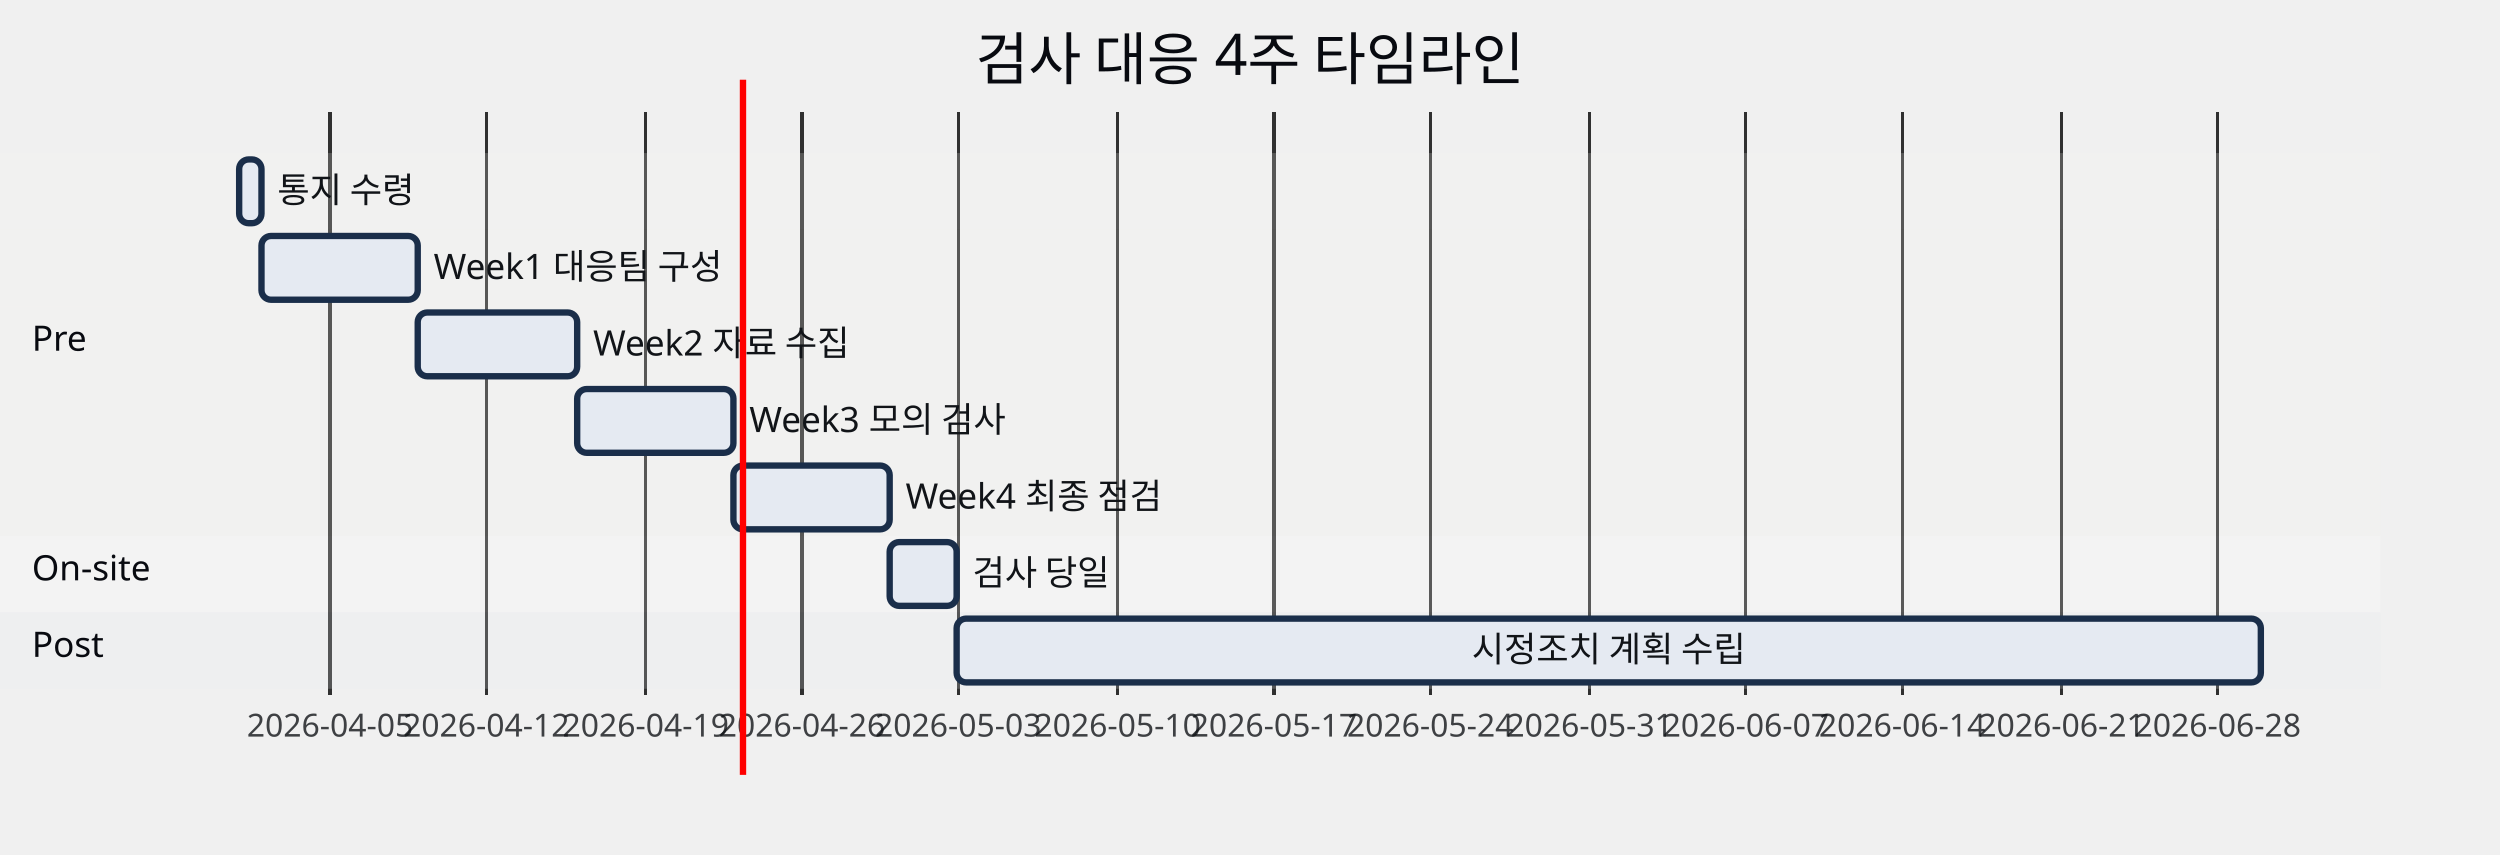
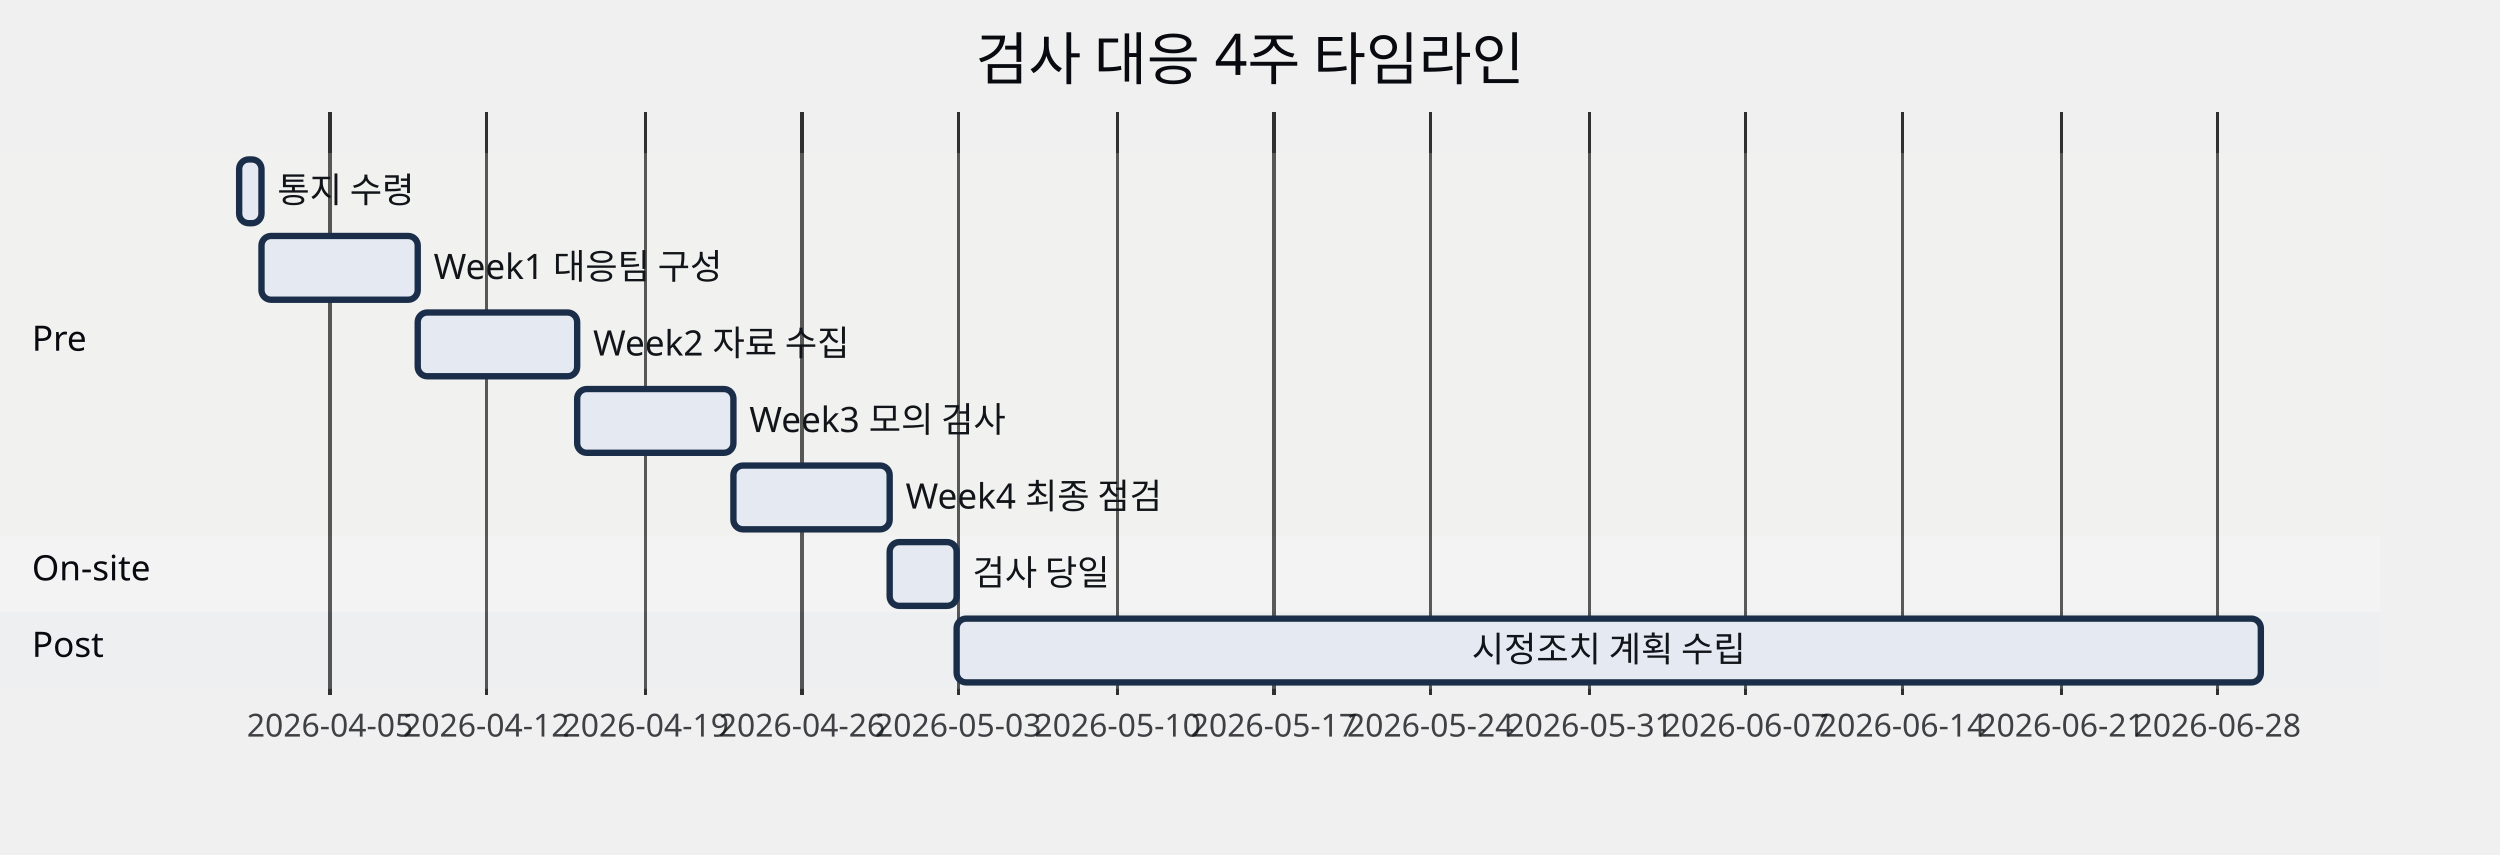
<svg xmlns="http://www.w3.org/2000/svg" id="my-svg" width="100%" viewBox="0 0 784 268" style="max-width: 784px; background-color: transparent;" role="graphics-document document" aria-roledescription="gantt">
  <style>#my-svg{font-family:'Pretendard Variable',Pretendard,'Malgun Gothic',sans-serif;font-size:14px;fill:#111418;}@keyframes edge-animation-frame{from{stroke-dashoffset:0;}}@keyframes dash{to{stroke-dashoffset:0;}}#my-svg .edge-animation-slow{stroke-dasharray:9,5!important;stroke-dashoffset:900;animation:dash 50s linear infinite;stroke-linecap:round;}#my-svg .edge-animation-fast{stroke-dasharray:9,5!important;stroke-dashoffset:900;animation:dash 20s linear infinite;stroke-linecap:round;}#my-svg .error-icon{fill:#f7f5ef;}#my-svg .error-text{fill:#080a10;stroke:#080a10;}#my-svg .edge-thickness-normal{stroke-width:1px;}#my-svg .edge-thickness-thick{stroke-width:3.5px;}#my-svg .edge-pattern-solid{stroke-dasharray:0;}#my-svg .edge-thickness-invisible{stroke-width:0;fill:none;}#my-svg .edge-pattern-dashed{stroke-dasharray:3;}#my-svg .edge-pattern-dotted{stroke-dasharray:2;}#my-svg .marker{fill:#3a414a;stroke:#3a414a;}#my-svg .marker.cross{stroke:#3a414a;}#my-svg svg{font-family:'Pretendard Variable',Pretendard,'Malgun Gothic',sans-serif;font-size:14px;}#my-svg p{margin:0;}#my-svg .mermaid-main-font{font-family:'Pretendard Variable',Pretendard,'Malgun Gothic',sans-serif;}#my-svg .exclude-range{fill:#eeeeee;}#my-svg .section{stroke:none;opacity:0.2;}#my-svg .section0{fill:#f7f5ef;}#my-svg .section2{fill:#e5eaf2;}#my-svg .section1,#my-svg .section3{fill:white;opacity:0.2;}#my-svg .sectionTitle0{fill:#080a10;}#my-svg .sectionTitle1{fill:#080a10;}#my-svg .sectionTitle2{fill:#080a10;}#my-svg .sectionTitle3{fill:#080a10;}#my-svg .sectionTitle{text-anchor:start;font-family:'Pretendard Variable',Pretendard,'Malgun Gothic',sans-serif;}#my-svg .grid .tick{stroke:lightgrey;opacity:0.8;shape-rendering:crispEdges;}#my-svg .grid .tick text{font-family:'Pretendard Variable',Pretendard,'Malgun Gothic',sans-serif;fill:#111418;}#my-svg .grid path{stroke-width:0;}#my-svg .today{fill:none;stroke:red;stroke-width:2px;}#my-svg .task{stroke-width:2;}#my-svg .taskText{text-anchor:middle;font-family:'Pretendard Variable',Pretendard,'Malgun Gothic',sans-serif;}#my-svg .taskTextOutsideRight{fill:#111418;text-anchor:start;font-family:'Pretendard Variable',Pretendard,'Malgun Gothic',sans-serif;}#my-svg .taskTextOutsideLeft{fill:#111418;text-anchor:end;}#my-svg .task.clickable{cursor:pointer;}#my-svg .taskText.clickable{cursor:pointer;fill:#003163!important;font-weight:bold;}#my-svg .taskTextOutsideLeft.clickable{cursor:pointer;fill:#003163!important;font-weight:bold;}#my-svg .taskTextOutsideRight.clickable{cursor:pointer;fill:#003163!important;font-weight:bold;}#my-svg .taskText0,#my-svg .taskText1,#my-svg .taskText2,#my-svg .taskText3{fill:#111418;}#my-svg .task0,#my-svg .task1,#my-svg .task2,#my-svg .task3{fill:#e5eaf2;stroke:#1a2e4a;}#my-svg .taskTextOutside0,#my-svg .taskTextOutside2{fill:#111418;}#my-svg .taskTextOutside1,#my-svg .taskTextOutside3{fill:#111418;}#my-svg .active0,#my-svg .active1,#my-svg .active2,#my-svg .active3{fill:hsl(216.923, 33.333%, 100%);stroke:#e5eaf2;}#my-svg .activeText0,#my-svg .activeText1,#my-svg .activeText2,#my-svg .activeText3{fill:#111418!important;}#my-svg .done0,#my-svg .done1,#my-svg .done2,#my-svg .done3{stroke:grey;fill:lightgrey;stroke-width:2;}#my-svg .doneText0,#my-svg .doneText1,#my-svg .doneText2,#my-svg .doneText3{fill:#111418!important;}#my-svg .doneText0.taskTextOutsideLeft,#my-svg .doneText0.taskTextOutsideRight,#my-svg .doneText1.taskTextOutsideLeft,#my-svg .doneText1.taskTextOutsideRight,#my-svg .doneText2.taskTextOutsideLeft,#my-svg .doneText2.taskTextOutsideRight,#my-svg .doneText3.taskTextOutsideLeft,#my-svg .doneText3.taskTextOutsideRight{fill:#111418!important;}#my-svg .crit0,#my-svg .crit1,#my-svg .crit2,#my-svg .crit3{stroke:#ff8888;fill:red;stroke-width:2;}#my-svg .activeCrit0,#my-svg .activeCrit1,#my-svg .activeCrit2,#my-svg .activeCrit3{stroke:#ff8888;fill:hsl(216.923, 33.333%, 100%);stroke-width:2;}#my-svg .doneCrit0,#my-svg .doneCrit1,#my-svg .doneCrit2,#my-svg .doneCrit3{stroke:#ff8888;fill:lightgrey;stroke-width:2;cursor:pointer;shape-rendering:crispEdges;}#my-svg .milestone{transform:rotate(45deg) scale(0.8,0.8);}#my-svg .milestoneText{font-style:italic;}#my-svg .doneCritText0,#my-svg .doneCritText1,#my-svg .doneCritText2,#my-svg .doneCritText3{fill:#111418!important;}#my-svg .doneCritText0.taskTextOutsideLeft,#my-svg .doneCritText0.taskTextOutsideRight,#my-svg .doneCritText1.taskTextOutsideLeft,#my-svg .doneCritText1.taskTextOutsideRight,#my-svg .doneCritText2.taskTextOutsideLeft,#my-svg .doneCritText2.taskTextOutsideRight,#my-svg .doneCritText3.taskTextOutsideLeft,#my-svg .doneCritText3.taskTextOutsideRight{fill:#111418!important;}#my-svg .vert{stroke:navy;}#my-svg .vertText{font-size:15px;text-anchor:middle;fill:navy!important;}#my-svg .activeCritText0,#my-svg .activeCritText1,#my-svg .activeCritText2,#my-svg .activeCritText3{fill:#111418!important;}#my-svg .titleText{text-anchor:middle;font-size:18px;fill:#080a10;font-family:'Pretendard Variable',Pretendard,'Malgun Gothic',sans-serif;}#my-svg .node .neo-node{stroke:#1a2e4a;}#my-svg [data-look="neo"].node rect,#my-svg [data-look="neo"].cluster rect,#my-svg [data-look="neo"].node polygon{stroke:url(#my-svg-gradient);filter:drop-shadow( 1px 2px 2px rgba(185,185,185,1));}#my-svg [data-look="neo"].node path{stroke:url(#my-svg-gradient);stroke-width:1px;}#my-svg [data-look="neo"].node .outer-path{filter:drop-shadow( 1px 2px 2px rgba(185,185,185,1));}#my-svg [data-look="neo"].node .neo-line path{stroke:#1a2e4a;filter:none;}#my-svg [data-look="neo"].node circle{stroke:url(#my-svg-gradient);filter:drop-shadow( 1px 2px 2px rgba(185,185,185,1));}#my-svg [data-look="neo"].node circle .state-start{fill:#000000;}#my-svg [data-look="neo"].icon-shape .icon{fill:url(#my-svg-gradient);filter:drop-shadow( 1px 2px 2px rgba(185,185,185,1));}#my-svg [data-look="neo"].icon-shape .icon-neo path{stroke:url(#my-svg-gradient);filter:drop-shadow( 1px 2px 2px rgba(185,185,185,1));}#my-svg :root{--mermaid-font-family:"trebuchet ms",verdana,arial,sans-serif;}</style>
  <g />
  <g class="grid" transform="translate(75, 218)" fill="none" font-size="10" font-family="sans-serif" text-anchor="middle">
    <path class="domain" stroke="currentColor" d="M0.5,-183V0.5H634.5V-183" />
    <g class="tick" opacity="1" transform="translate(28.5,0)">
      <line stroke="currentColor" y2="-183" />
      <text fill="#000" y="3" dy="1em" stroke="none" font-size="10" style="text-anchor: middle;">2026-04-05</text>
    </g>
    <g class="tick" opacity="1" transform="translate(77.5,0)">
      <line stroke="currentColor" y2="-183" />
      <text fill="#000" y="3" dy="1em" stroke="none" font-size="10" style="text-anchor: middle;">2026-04-12</text>
    </g>
    <g class="tick" opacity="1" transform="translate(127.5,0)">
      <line stroke="currentColor" y2="-183" />
      <text fill="#000" y="3" dy="1em" stroke="none" font-size="10" style="text-anchor: middle;">2026-04-19</text>
    </g>
    <g class="tick" opacity="1" transform="translate(176.5,0)">
      <line stroke="currentColor" y2="-183" />
      <text fill="#000" y="3" dy="1em" stroke="none" font-size="10" style="text-anchor: middle;">2026-04-26</text>
    </g>
    <g class="tick" opacity="1" transform="translate(225.5,0)">
      <line stroke="currentColor" y2="-183" />
      <text fill="#000" y="3" dy="1em" stroke="none" font-size="10" style="text-anchor: middle;">2026-05-03</text>
    </g>
    <g class="tick" opacity="1" transform="translate(275.5,0)">
      <line stroke="currentColor" y2="-183" />
      <text fill="#000" y="3" dy="1em" stroke="none" font-size="10" style="text-anchor: middle;">2026-05-10</text>
    </g>
    <g class="tick" opacity="1" transform="translate(324.5,0)">
      <line stroke="currentColor" y2="-183" />
      <text fill="#000" y="3" dy="1em" stroke="none" font-size="10" style="text-anchor: middle;">2026-05-17</text>
    </g>
    <g class="tick" opacity="1" transform="translate(373.5,0)">
      <line stroke="currentColor" y2="-183" />
      <text fill="#000" y="3" dy="1em" stroke="none" font-size="10" style="text-anchor: middle;">2026-05-24</text>
    </g>
    <g class="tick" opacity="1" transform="translate(423.5,0)">
      <line stroke="currentColor" y2="-183" />
      <text fill="#000" y="3" dy="1em" stroke="none" font-size="10" style="text-anchor: middle;">2026-05-31</text>
    </g>
    <g class="tick" opacity="1" transform="translate(472.5,0)">
      <line stroke="currentColor" y2="-183" />
      <text fill="#000" y="3" dy="1em" stroke="none" font-size="10" style="text-anchor: middle;">2026-06-07</text>
    </g>
    <g class="tick" opacity="1" transform="translate(521.5,0)">
      <line stroke="currentColor" y2="-183" />
      <text fill="#000" y="3" dy="1em" stroke="none" font-size="10" style="text-anchor: middle;">2026-06-14</text>
    </g>
    <g class="tick" opacity="1" transform="translate(571.5,0)">
      <line stroke="currentColor" y2="-183" />
      <text fill="#000" y="3" dy="1em" stroke="none" font-size="10" style="text-anchor: middle;">2026-06-21</text>
    </g>
    <g class="tick" opacity="1" transform="translate(620.5,0)">
      <line stroke="currentColor" y2="-183" />
      <text fill="#000" y="3" dy="1em" stroke="none" font-size="10" style="text-anchor: middle;">2026-06-28</text>
    </g>
  </g>
  <g>
    <rect x="0" y="48" width="746.5" height="24" class="section section0" />
    <rect x="0" y="72" width="746.5" height="24" class="section section0" />
    <rect x="0" y="96" width="746.5" height="24" class="section section0" />
    <rect x="0" y="120" width="746.5" height="24" class="section section0" />
    <rect x="0" y="144" width="746.5" height="24" class="section section0" />
    <rect x="0" y="168" width="746.5" height="24" class="section section1" />
    <rect x="0" y="192" width="746.5" height="24" class="section section2" />
  </g>
  <g>
    <rect id="my-svg-a1" rx="3" ry="3" x="75" y="50" width="7" height="20" transform-origin="78.5px 60px" class="task task0" />
    <rect id="my-svg-a2" rx="3" ry="3" x="82" y="74" width="49" height="20" transform-origin="106.5px 84px" class="task task0" />
    <rect id="my-svg-a3" rx="3" ry="3" x="131" y="98" width="50" height="20" transform-origin="156px 108px" class="task task0" />
    <rect id="my-svg-a4" rx="3" ry="3" x="181" y="122" width="49" height="20" transform-origin="205.5px 132px" class="task task0" />
    <rect id="my-svg-a5" rx="3" ry="3" x="230" y="146" width="49" height="20" transform-origin="254.5px 156px" class="task task0" />
    <rect id="my-svg-b1" rx="3" ry="3" x="279" y="170" width="21" height="20" transform-origin="289.5px 180px" class="task task1" />
    <rect id="my-svg-c1" rx="3" ry="3" x="300" y="194" width="409" height="20" transform-origin="504.5px 204px" class="task task2" />
    <text id="my-svg-a1-text" font-size="11" x="87" y="63.5" class="taskTextOutsideRight taskTextOutside0  width-40.796875">통지 수령         </text>
    <text id="my-svg-a2-text" font-size="11" x="136" y="87.5" class="taskTextOutsideRight taskTextOutside0  width-86.234375">Week1 대응팀 구성 </text>
    <text id="my-svg-a3-text" font-size="11" x="186" y="111.5" class="taskTextOutsideRight taskTextOutside0  width-78.375">Week2 자료 수집   </text>
    <text id="my-svg-a4-text" font-size="11" x="235" y="135.5" class="taskTextOutsideRight taskTextOutside0  width-79.18603515625">Week3 모의 검사   </text>
    <text id="my-svg-a5-text" font-size="11" x="284" y="159.5" class="taskTextOutsideRight taskTextOutside0  width-78.28125">Week4 최종 점검   </text>
    <text id="my-svg-b1-text" font-size="11" x="305" y="183.5" class="taskTextOutsideRight taskTextOutside1  width-40.796875">검사 당일         </text>
    <text id="my-svg-c1-text" font-size="11" x="504.5" y="207.5" class="taskText taskText2  width-81.578125">시정조치 계획 수립</text>
  </g>
  <g>
    <text dy="0em" x="10" y="110" font-size="11" class="sectionTitle sectionTitle0">
      <tspan alignment-baseline="central" x="10">Pre</tspan>
    </text>
    <text dy="0em" x="10" y="182" font-size="11" class="sectionTitle sectionTitle1">
      <tspan alignment-baseline="central" x="10">On-site</tspan>
    </text>
    <text dy="0em" x="10" y="206" font-size="11" class="sectionTitle sectionTitle2">
      <tspan alignment-baseline="central" x="10">Post</tspan>
    </text>
  </g>
  <g class="today">
-     <line x1="233" x2="233" y1="25" y2="243" class="today" />
+     <line x1="960" x2="960" y1="25" y2="243" class="today" />
  </g>
  <text x="392" y="25" class="titleText">검사 대응 4주 타임라인</text>
</svg>
